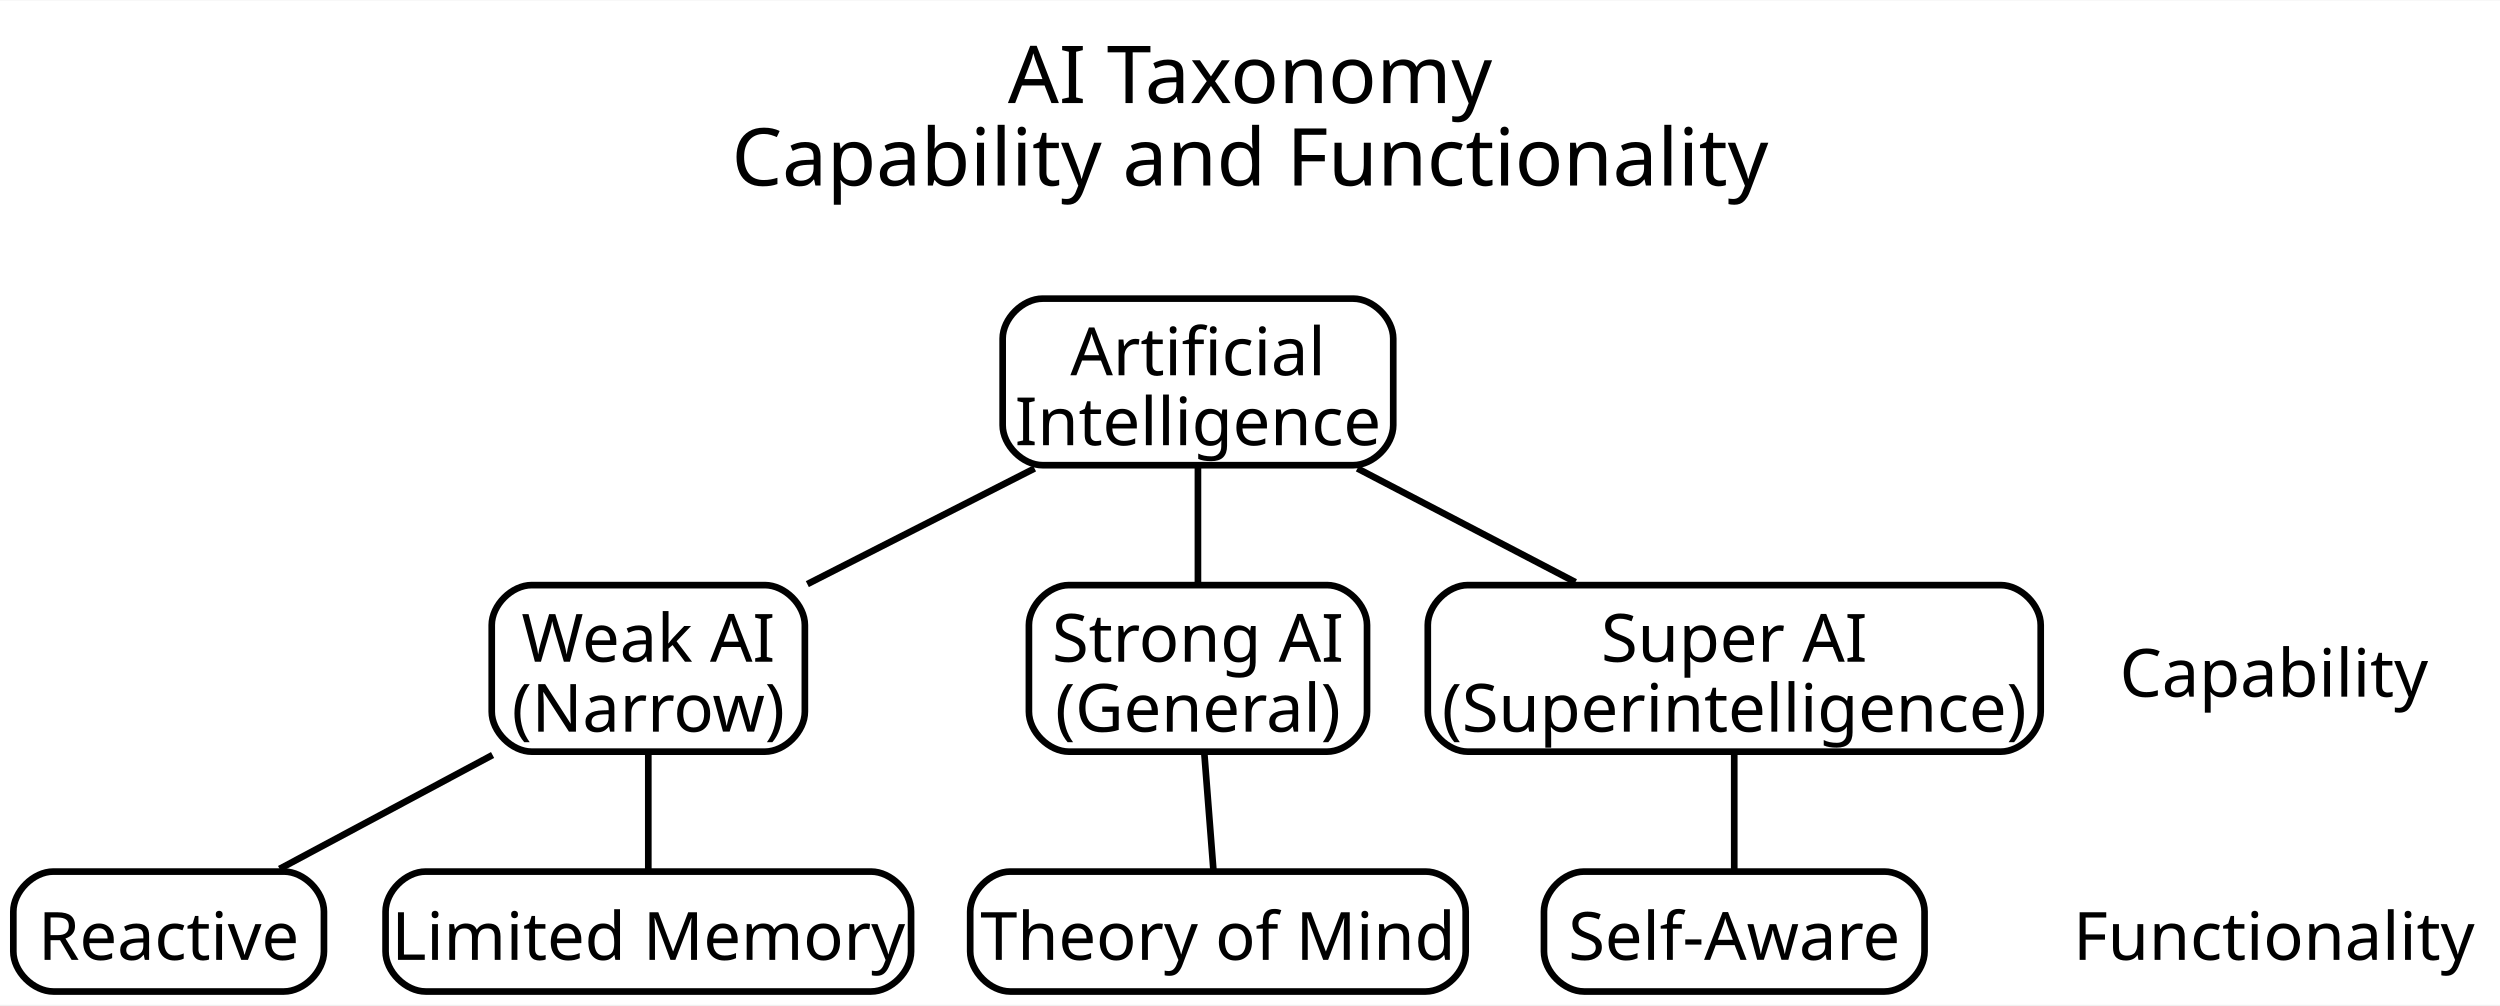
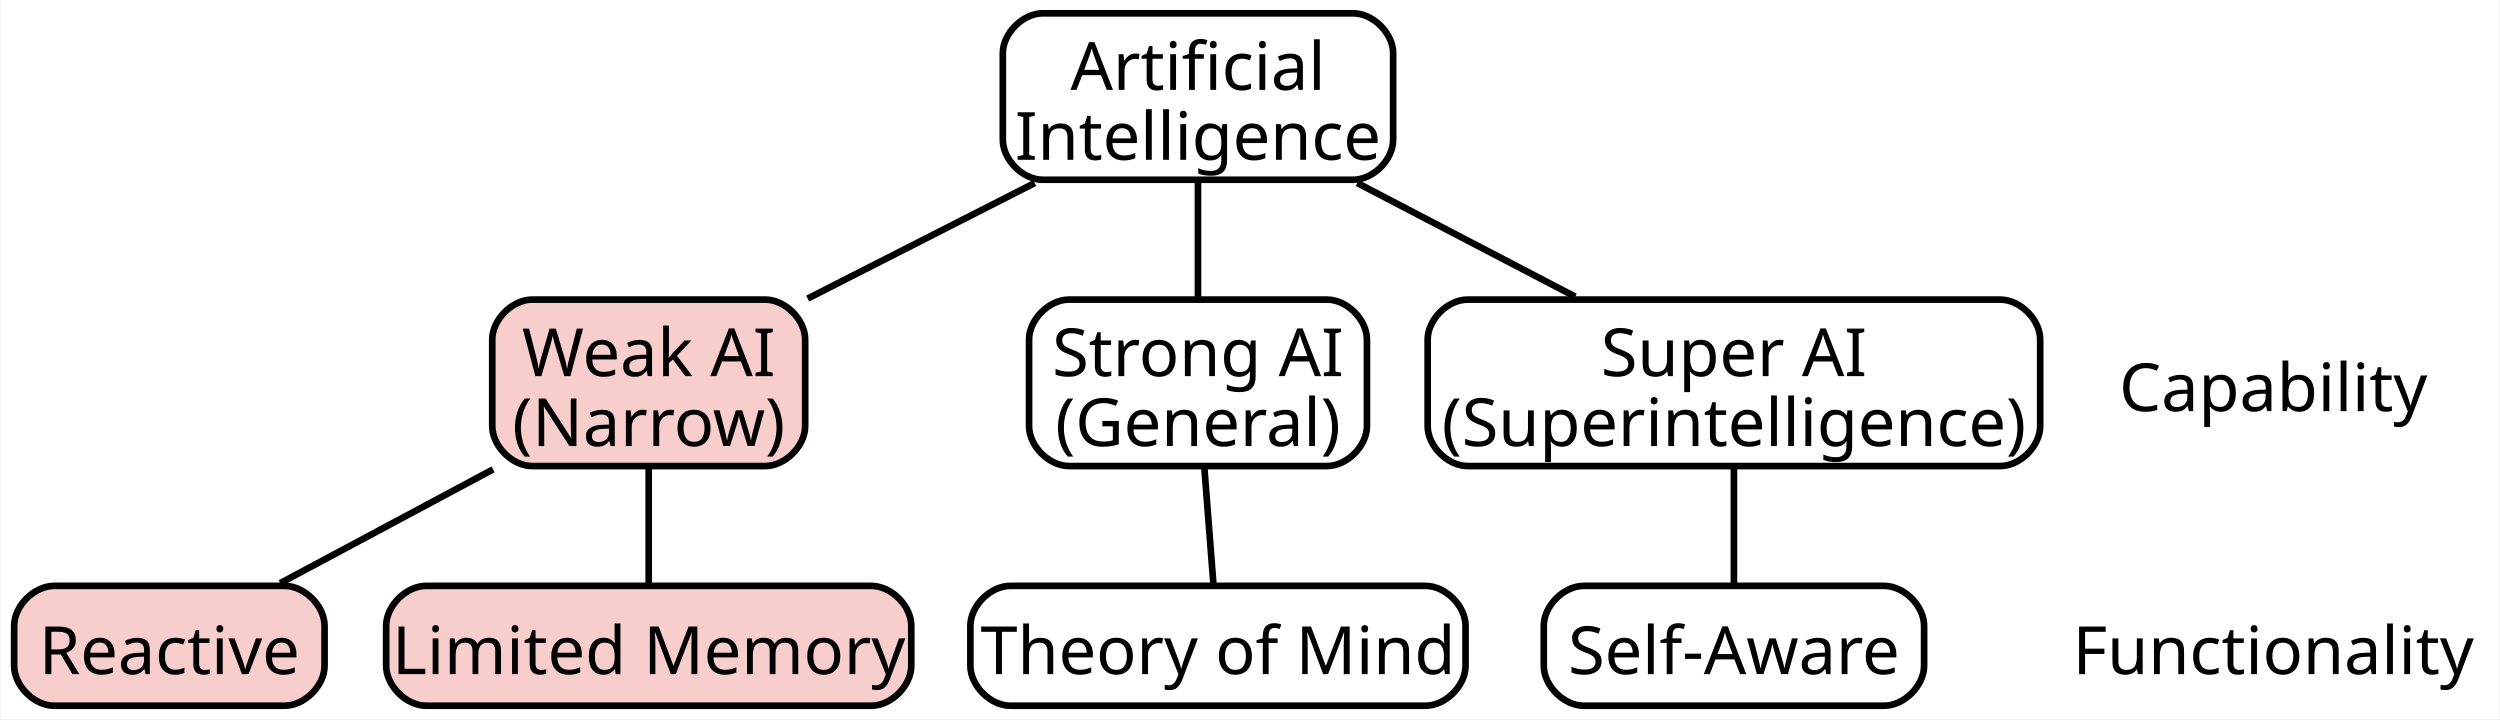
- <svg xmlns="http://www.w3.org/2000/svg" width="751pt" height="302pt" viewBox="0.00 0.00 750.50 301.50">
-   <g id="graph0" class="graph" transform="scale(1 1) rotate(0) translate(4 297.5)">
-     <polygon fill="white" stroke="none" points="-4,4 -4,-297.5 746.5,-297.5 746.5,4 -4,4" />
-     <text text-anchor="middle" x="371.25" y="-266.7" font-family="Garmond" font-size="24.00">AI Taxonomy</text>
-     <text text-anchor="middle" x="371.25" y="-241.95" font-family="Garmond" font-size="24.00">Capability and Functionality</text>
+ <svg xmlns="http://www.w3.org/2000/svg" width="751pt" height="216pt" viewBox="0.00 0.00 750.50 216.00">
+   <g id="graph0" class="graph" transform="scale(1 1) rotate(0) translate(4 212)">
+     <polygon fill="white" stroke="none" points="-4,4 -4,-212 746.5,-212 746.5,4 -4,4" />
    <g id="node1" class="node">
      <path fill="none" stroke="black" stroke-width="2" d="M402.25,-208C402.25,-208 309,-208 309,-208 303,-208 297,-202 297,-196 297,-196 297,-170 297,-170 297,-164 303,-158 309,-158 309,-158 402.25,-158 402.25,-158 408.25,-158 414.25,-164 414.25,-170 414.25,-170 414.25,-196 414.25,-196 414.25,-202 408.25,-208 402.25,-208" />
      <text text-anchor="middle" x="355.62" y="-185" font-family="Garmond" font-size="20.00">Artificial</text>
      <text text-anchor="middle" x="355.62" y="-164" font-family="Garmond" font-size="20.00">Intelligence</text>
    </g>
    <g id="node4" class="node">
-       <path fill="none" stroke="black" stroke-width="2" d="M225.62,-122C225.62,-122 155.62,-122 155.62,-122 149.62,-122 143.62,-116 143.62,-110 143.62,-110 143.62,-84 143.62,-84 143.62,-78 149.62,-72 155.62,-72 155.62,-72 225.62,-72 225.62,-72 231.62,-72 237.62,-78 237.62,-84 237.62,-84 237.62,-110 237.62,-110 237.62,-116 231.62,-122 225.62,-122" />
+       <path fill="#f8cecc" stroke="black" stroke-width="2" d="M225.62,-122C225.62,-122 155.62,-122 155.62,-122 149.62,-122 143.62,-116 143.62,-110 143.62,-110 143.62,-84 143.62,-84 143.62,-78 149.62,-72 155.62,-72 155.62,-72 225.62,-72 225.62,-72 231.62,-72 237.62,-78 237.62,-84 237.62,-84 237.62,-110 237.62,-110 237.62,-116 231.62,-122 225.62,-122" />
      <text text-anchor="middle" x="190.62" y="-99" font-family="Garmond" font-size="20.00">Weak AI</text>
      <text text-anchor="middle" x="190.62" y="-78" font-family="Garmond" font-size="20.00">(Narrow)</text>
    </g>
    <g id="edge3" class="edge">
      <path fill="none" stroke="black" stroke-width="2" d="M306.57,-157.02C285,-146.05 259.77,-133.2 238.36,-122.3" />
    </g>
    <g id="node5" class="node">
      <path fill="none" stroke="black" stroke-width="2" d="M394.38,-122C394.38,-122 316.88,-122 316.88,-122 310.88,-122 304.88,-116 304.88,-110 304.88,-110 304.88,-84 304.88,-84 304.88,-78 310.88,-72 316.88,-72 316.88,-72 394.38,-72 394.38,-72 400.38,-72 406.38,-78 406.38,-84 406.38,-84 406.38,-110 406.38,-110 406.38,-116 400.38,-122 394.38,-122" />
      <text text-anchor="middle" x="355.62" y="-99" font-family="Garmond" font-size="20.00">Strong AI</text>
      <text text-anchor="middle" x="355.62" y="-78" font-family="Garmond" font-size="20.00">(General)</text>
    </g>
    <g id="edge4" class="edge">
      <path fill="none" stroke="black" stroke-width="2" d="M355.62,-157.25C355.62,-146.41 355.62,-133.72 355.62,-122.86" />
    </g>
    <g id="node6" class="node">
      <path fill="none" stroke="black" stroke-width="2" d="M596.62,-122C596.62,-122 436.62,-122 436.62,-122 430.62,-122 424.62,-116 424.62,-110 424.62,-110 424.62,-84 424.62,-84 424.62,-78 430.62,-72 436.62,-72 436.62,-72 596.62,-72 596.62,-72 602.62,-72 608.62,-78 608.62,-84 608.62,-84 608.62,-110 608.62,-110 608.62,-116 602.62,-122 596.62,-122" />
      <text text-anchor="middle" x="516.62" y="-99" font-family="Garmond" font-size="20.00">Super AI</text>
      <text text-anchor="middle" x="516.62" y="-78" font-family="Garmond" font-size="20.00">(Superintelligence)</text>
    </g>
    <g id="edge5" class="edge">
      <path fill="none" stroke="black" stroke-width="2" d="M403.49,-157.02C424.16,-146.24 448.29,-133.65 468.94,-122.88" />
    </g>
    <g id="node3" class="node">
      <text text-anchor="middle" x="678.62" y="-88.5" font-family="Garmond" font-size="20.00">Capability</text>
    </g>
    <g id="node7" class="node">
      <text text-anchor="middle" x="678.62" y="-9.5" font-family="Garmond" font-size="20.00">Functionality</text>
    </g>
    <g id="node8" class="node">
-       <path fill="none" stroke="black" stroke-width="2" d="M81.25,-36C81.25,-36 12,-36 12,-36 6,-36 0,-30 0,-24 0,-24 0,-12 0,-12 0,-6 6,0 12,0 12,0 81.25,0 81.25,0 87.25,0 93.25,-6 93.25,-12 93.25,-12 93.25,-24 93.25,-24 93.25,-30 87.25,-36 81.25,-36" />
+       <path fill="#f8cecc" stroke="black" stroke-width="2" d="M81.25,-36C81.25,-36 12,-36 12,-36 6,-36 0,-30 0,-24 0,-24 0,-12 0,-12 0,-6 6,0 12,0 12,0 81.25,0 81.25,0 87.25,0 93.25,-6 93.25,-12 93.25,-12 93.25,-24 93.25,-24 93.25,-30 87.25,-36 81.25,-36" />
      <text text-anchor="middle" x="46.62" y="-9.5" font-family="Garmond" font-size="20.00">Reactive</text>
    </g>
    <g id="edge6" class="edge">
      <path fill="none" stroke="black" stroke-width="2" d="M143.87,-71C123.01,-59.85 98.92,-46.96 79.93,-36.81" />
    </g>
    <g id="node9" class="node">
-       <path fill="none" stroke="black" stroke-width="2" d="M257.5,-36C257.5,-36 123.75,-36 123.75,-36 117.75,-36 111.75,-30 111.75,-24 111.75,-24 111.75,-12 111.75,-12 111.75,-6 117.75,0 123.75,0 123.75,0 257.5,0 257.5,0 263.5,0 269.5,-6 269.5,-12 269.5,-12 269.5,-24 269.5,-24 269.5,-30 263.5,-36 257.5,-36" />
+       <path fill="#f8cecc" stroke="black" stroke-width="2" d="M257.5,-36C257.5,-36 123.75,-36 123.75,-36 117.75,-36 111.75,-30 111.75,-24 111.75,-24 111.75,-12 111.75,-12 111.75,-6 117.75,0 123.75,0 123.75,0 257.5,0 257.5,0 263.5,0 269.5,-6 269.5,-12 269.5,-12 269.5,-24 269.5,-24 269.5,-30 263.5,-36 257.5,-36" />
      <text text-anchor="middle" x="190.62" y="-9.5" font-family="Garmond" font-size="20.00">Limited Memory</text>
    </g>
    <g id="edge7" class="edge">
      <path fill="none" stroke="black" stroke-width="2" d="M190.62,-71.21C190.62,-59.96 190.62,-46.9 190.62,-36.67" />
    </g>
    <g id="node10" class="node">
      <path fill="none" stroke="black" stroke-width="2" d="M424,-36C424,-36 299.25,-36 299.25,-36 293.25,-36 287.25,-30 287.25,-24 287.25,-24 287.25,-12 287.25,-12 287.25,-6 293.25,0 299.25,0 299.25,0 424,0 424,0 430,0 436,-6 436,-12 436,-12 436,-24 436,-24 436,-30 430,-36 424,-36" />
      <text text-anchor="middle" x="361.62" y="-9.5" font-family="Garmond" font-size="20.00">Theory of Mind</text>
    </g>
    <g id="edge8" class="edge">
      <path fill="none" stroke="black" stroke-width="2" d="M357.56,-71.21C358.43,-59.96 359.45,-46.9 360.25,-36.67" />
    </g>
    <g id="node11" class="node">
      <path fill="none" stroke="black" stroke-width="2" d="M561.75,-36C561.75,-36 471.5,-36 471.5,-36 465.5,-36 459.5,-30 459.5,-24 459.5,-24 459.5,-12 459.5,-12 459.5,-6 465.5,0 471.5,0 471.5,0 561.75,0 561.75,0 567.75,0 573.75,-6 573.75,-12 573.75,-12 573.75,-24 573.75,-24 573.75,-30 567.75,-36 561.75,-36" />
      <text text-anchor="middle" x="516.62" y="-9.5" font-family="Garmond" font-size="20.00">Self-Aware</text>
    </g>
    <g id="edge9" class="edge">
      <path fill="none" stroke="black" stroke-width="2" d="M516.62,-71.21C516.62,-59.96 516.62,-46.9 516.62,-36.67" />
    </g>
  </g>
</svg>
